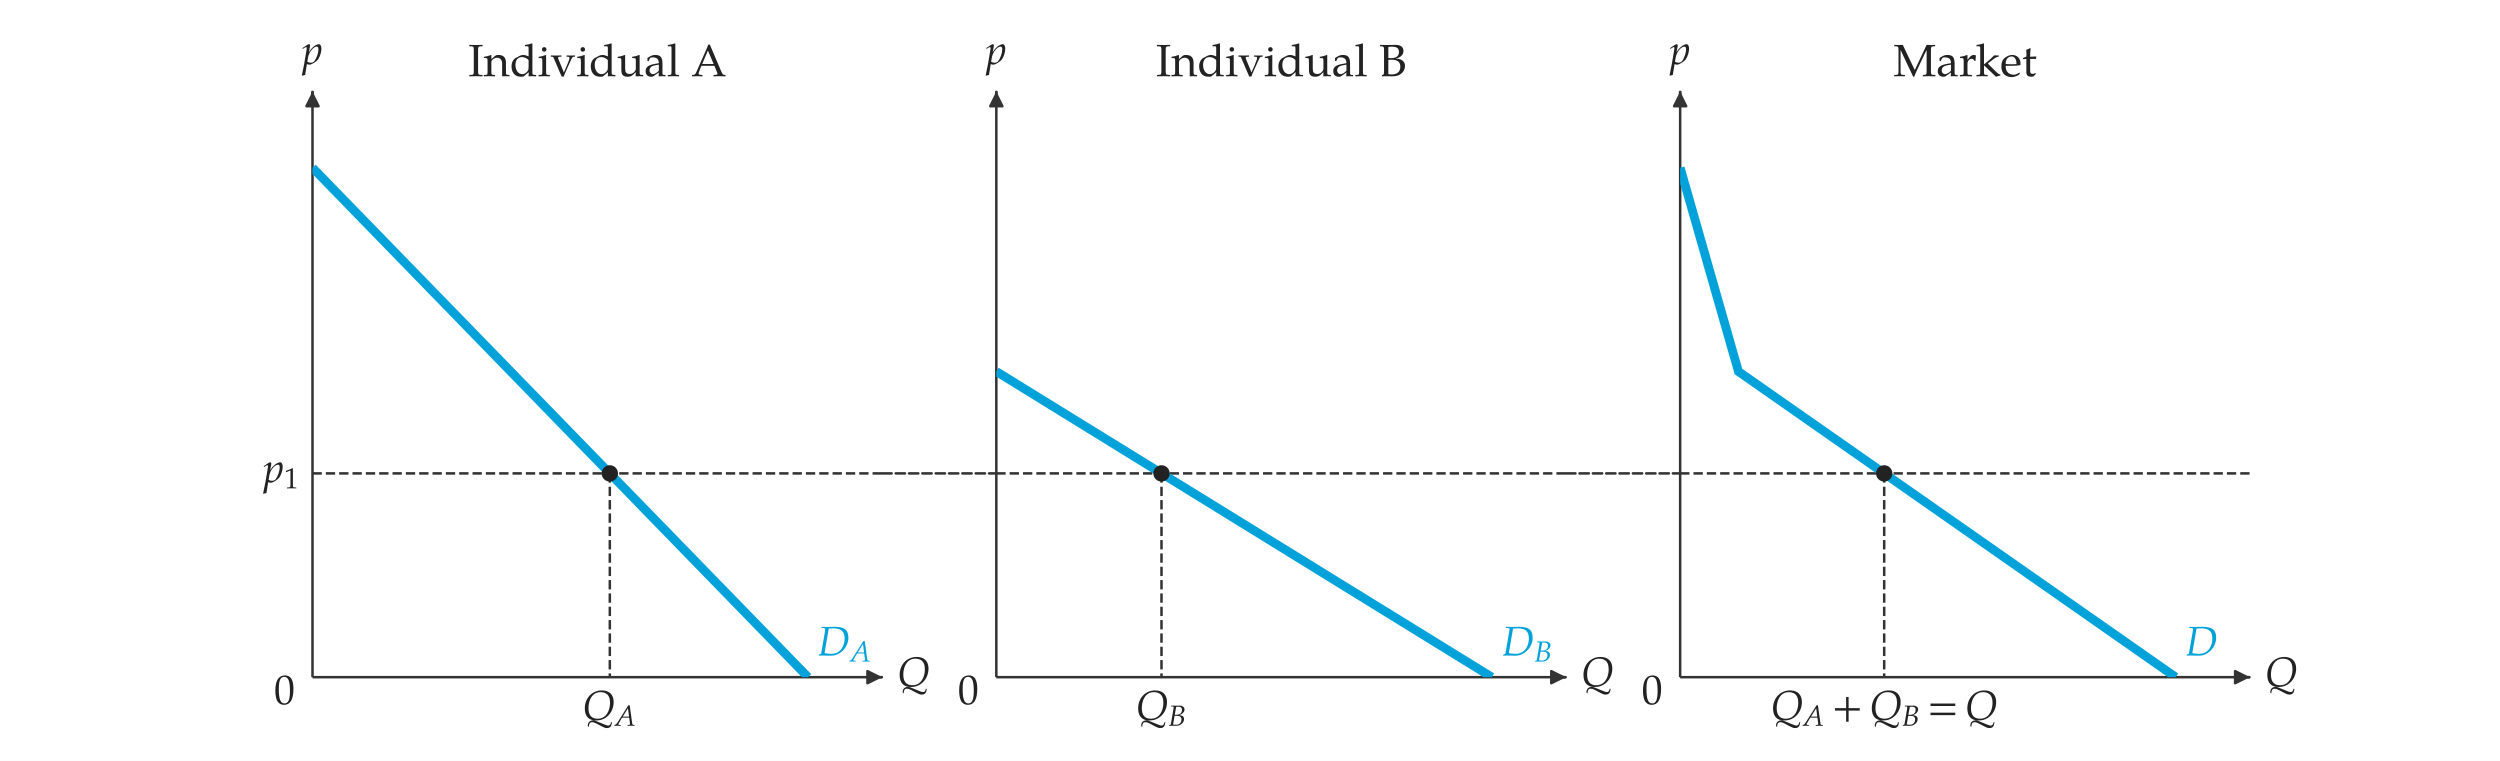
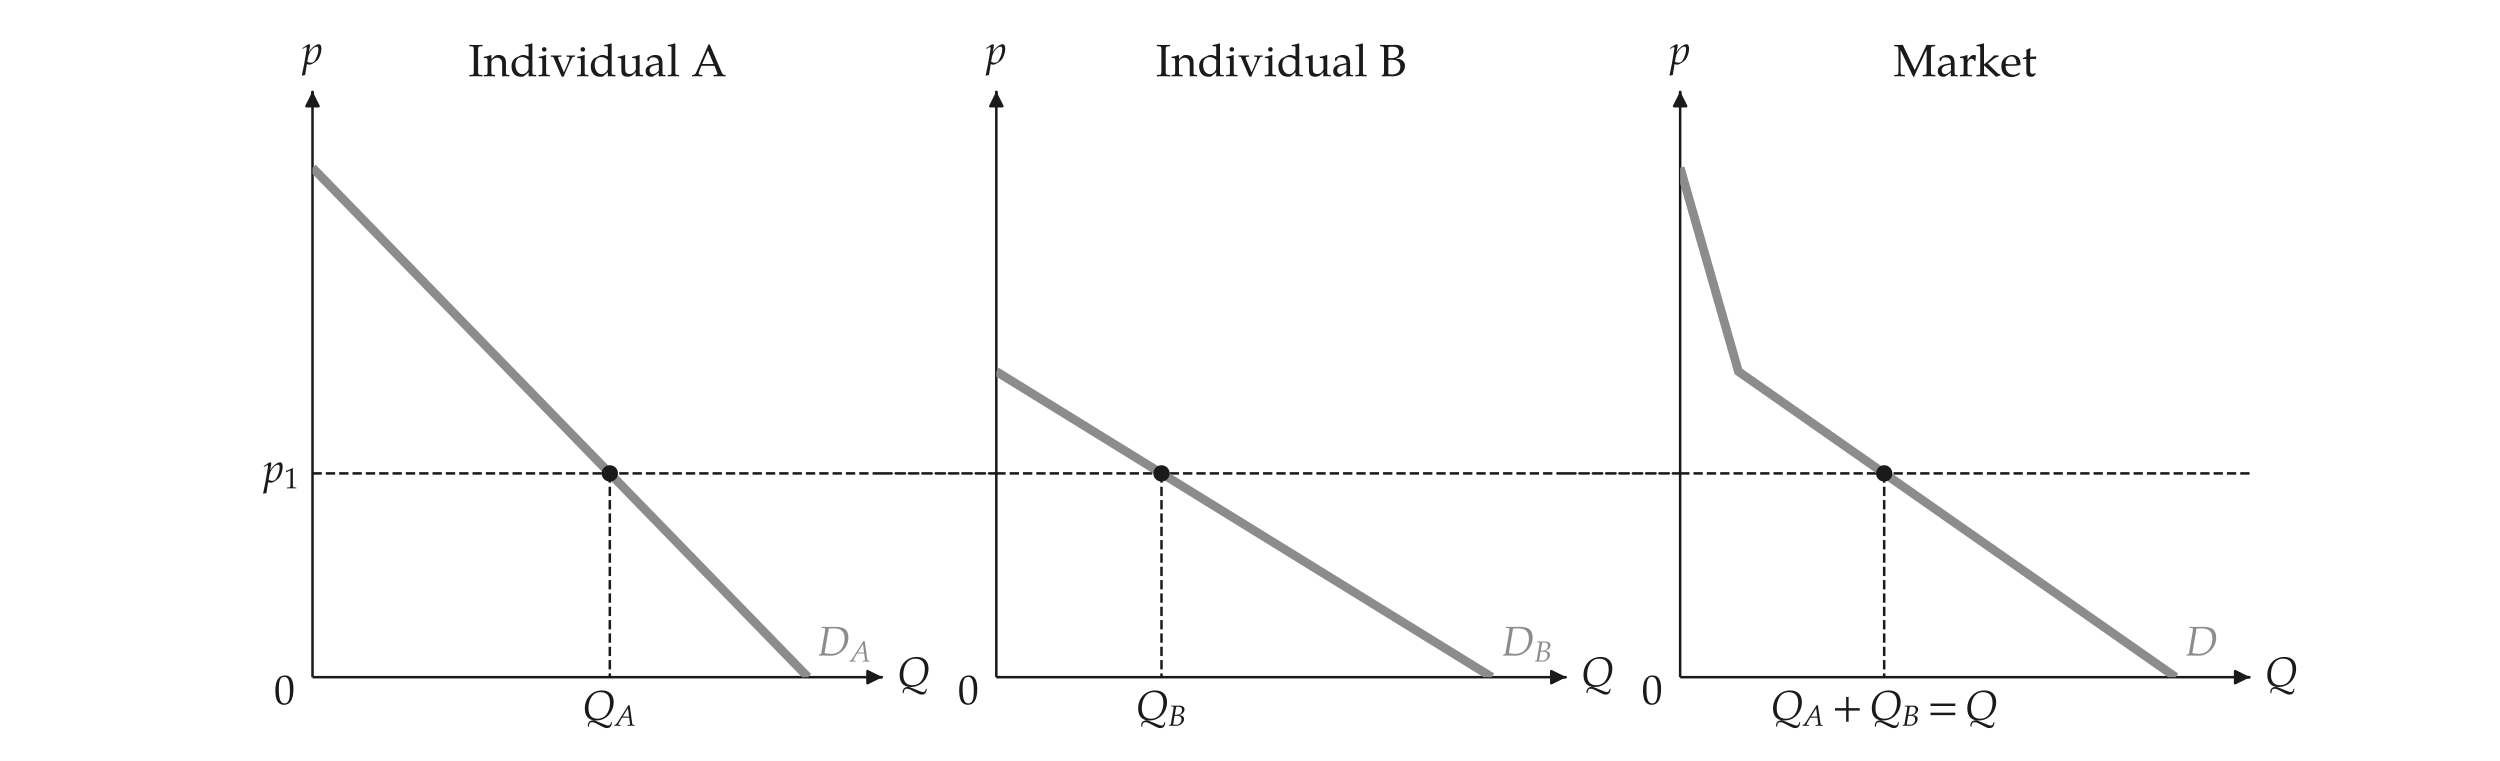
<svg xmlns="http://www.w3.org/2000/svg" xmlns:xlink="http://www.w3.org/1999/xlink" width="993.6pt" height="302.4pt" viewBox="0 0 993.6 302.4" version="1.1">
  <defs>
    <style type="text/css">*{stroke-linejoin: round; stroke-linecap: butt}</style>
  </defs>
  <g id="figure_1">
    <g id="patch_1">
      <path d="M 0 302.4  L 993.6 302.4  L 993.6 0  L 0 0  z " style="fill: #ffffff" />
    </g>
    <g id="patch_2">
-       <path d="M 350.682 188.145  Q 373.331 188.145 395.979 188.145  " style="fill: none; stroke-dasharray: 3.7,1.6; stroke-dashoffset: 0; stroke: #333333; stroke-linecap: round" />
+       <path d="M 350.682 188.145  Q 373.331 188.145 395.979 188.145  " style="fill: none; stroke-dasharray: 3.7,1.6; stroke-dashoffset: 0; stroke: #1a1a1a; stroke-linecap: round" />
    </g>
    <g id="patch_3">
-       <path d="M 622.461 188.145  Q 645.109 188.145 667.758 188.145  " style="fill: none; stroke-dasharray: 3.7,1.6; stroke-dashoffset: 0; stroke: #333333; stroke-linecap: round" />
+       <path d="M 622.461 188.145  Q 645.109 188.145 667.758 188.145  " style="fill: none; stroke-dasharray: 3.7,1.6; stroke-dashoffset: 0; stroke: #1a1a1a; stroke-linecap: round" />
    </g>
    <g id="axes_1">
      <g id="axes.x">
-         <path d="M 124.2 269.136  L 350.682 269.136  " style="fill: none; stroke: #333333; stroke-linejoin: miter" />
+         <path d="M 124.2 269.136  L 350.682 269.136  " style="fill: none; stroke: #1a1a1a; stroke-linejoin: miter" />
      </g>
      <g id="patch_4">
-         <path d="M 350.456 269.136  Q 350.569 269.136 349.564 269.136  " style="fill: none; stroke: #333333; stroke-linecap: round" />
-         <path d="M 344.764 266.736  L 349.564 269.136  L 344.764 271.536  z " style="fill: #333333; stroke: #333333; stroke-linecap: round" />
+         <path d="M 350.456 269.136  Q 350.569 269.136 349.564 269.136  " style="fill: none; stroke: #1a1a1a; stroke-linecap: round" />
+         <path d="M 344.764 266.736  L 349.564 269.136  L 344.764 271.536  z " style="fill: #1a1a1a; stroke: #1a1a1a; stroke-linecap: round" />
      </g>
      <g id="axes.y">
-         <path d="M 124.2 269.136  L 124.2 36.288  " style="fill: none; stroke: #333333; stroke-linejoin: miter" />
+         <path d="M 124.2 269.136  L 124.2 36.288  " style="fill: none; stroke: #1a1a1a; stroke-linejoin: miter" />
      </g>
      <g id="patch_5">
-         <path d="M 124.2 36.521  Q 124.2 36.404 124.2 37.406  " style="fill: none; stroke: #333333; stroke-linecap: round" />
-         <path d="M 121.8 42.206  L 124.2 37.406  L 126.6 42.206  z " style="fill: #333333; stroke: #333333; stroke-linecap: round" />
+         <path d="M 124.2 36.521  Q 124.2 36.404 124.2 37.406  " style="fill: none; stroke: #1a1a1a; stroke-linecap: round" />
+         <path d="M 121.8 42.206  L 124.2 37.406  L 126.6 42.206  z " style="fill: #1a1a1a; stroke: #1a1a1a; stroke-linecap: round" />
      </g>
      <g id="axes.y.label">
-         <g style="fill: #222222" transform="translate(120.075 25.6515) scale(0.165 -0.165)">
+         <g style="fill: #1a1a1a" transform="translate(120.075 25.6515) scale(0.165 -0.165)">
          <defs>
            <path id="TeXGyrePagella-Italic-51" d="M -45 -1728  L 0 -1766  C 134 -1722 262 -1690 467 -1658  L 736 19  L 794 0  C 960 -58 1056 -70 1126 -70  C 1485 -70 2221 397 2496 800  C 2758 1190 2976 1894 2976 2374  C 2976 2803 2829 3085 2598 3085  C 2330 3085 1997 2912 1658 2618  C 1402 2387 1267 2227 1037 1850  L 1190 2611  C 1210 2720 1222 2816 1222 2893  C 1222 3014 1171 3085 1082 3085  C 947 3085 704 2950 230 2611  L 51 2483  L 96 2355  L 301 2490  C 480 2605 550 2637 608 2637  C 672 2637 717 2579 717 2490  C 717 2438 704 2310 691 2246  L 320 51  L 6 -1491  L -45 -1728  z M 800 378  L 915 1056  C 1056 1875 1741 2714 2272 2714  C 2438 2714 2515 2573 2515 2278  C 2515 1760 2259 998 1920 512  C 1792 326 1587 230 1325 230  C 1126 230 966 275 800 378  z " transform="scale(0.015625)" />
          </defs>
          <use xlink:href="#TeXGyrePagella-Italic-51" transform="translate(0 0.796875)" />
        </g>
      </g>
      <g id="axes.x.label">
-         <g style="fill: #222222" transform="translate(356.6824 272.8073) scale(0.165 -0.165)">
+         <g style="fill: #1a1a1a" transform="translate(356.6824 272.8073) scale(0.165 -0.165)">
          <defs>
            <path id="TeXGyrePagella-Italic-32" d="M 339 1741  C 339 531 941 -115 2067 -115  C 2611 -115 3066 6 3482 269  C 4288 768 4787 1709 4787 2720  C 4787 3859 4122 4518 2970 4518  C 1453 4518 339 3347 339 1741  z M 806 -909  C 806 -909 806 -966 813 -1018  L 966 -1101  C 966 -608 1120 -378 1459 -378  C 1645 -378 1824 -429 2074 -563  L 3002 -1050  C 3386 -1248 3501 -1286 3757 -1286  C 4237 -1286 4467 -1011 4531 -390  L 4371 -390  C 4333 -736 4192 -896 3936 -896  C 3827 -896 3706 -864 3539 -800  L 2029 -186  C 1869 -122 1754 -96 1606 -96  C 1133 -96 781 -422 806 -909  z M 902 1773  C 902 2605 1158 3354 1600 3795  C 1901 4102 2285 4250 2771 4250  C 3078 4250 3392 4173 3603 4045  C 4019 3802 4224 3322 4224 2618  C 4224 1811 3968 1088 3533 640  C 3219 320 2803 154 2304 154  C 1382 154 902 704 902 1773  z " transform="scale(0.015625)" />
          </defs>
          <use xlink:href="#TeXGyrePagella-Italic-32" transform="translate(0 0.40625)" />
        </g>
      </g>
      <g id="axes.origin.label">
-         <g style="fill: #222222" transform="translate(108.95 279.8073) scale(0.165 -0.165)">
+         <g style="fill: #1a1a1a" transform="translate(108.95 279.8073) scale(0.165 -0.165)">
          <defs>
            <path id="TeXGyrePagella-Regular-11" d="M 186 2074  C 186 1325 320 678 544 365  C 768 51 1126 -128 1523 -128  C 2490 -128 2976 704 2976 2342  C 2976 3744 2560 4410 1683 4410  C 691 4410 186 3622 186 2074  z M 723 2304  C 723 3654 960 4186 1568 4186  C 2189 4186 2438 3558 2438 2022  C 2438 659 2195 96 1606 96  C 986 96 723 742 723 2304  z " transform="scale(0.015625)" />
          </defs>
          <use xlink:href="#TeXGyrePagella-Regular-11" />
        </g>
      </g>
      <g id="aggregation.A.quantity.label">
-         <g style="fill: #222222" transform="translate(231.5572 286.115) scale(0.165 -0.165)">
+         <g style="fill: #1a1a1a" transform="translate(231.5572 286.115) scale(0.165 -0.165)">
          <defs>
            <path id="TeXGyrePagella-Italic-22" d="M -122 -19  C 115 -6 358 0 595 0  C 826 0 1056 -6 1280 -19  L 1280 160  L 947 179  C 838 186 749 243 749 301  C 749 352 787 435 915 653  L 1568 1773  L 3142 1773  L 3315 493  C 3322 435 3328 384 3328 352  C 3328 250 3232 192 3053 179  L 2771 160  L 2771 -19  C 3034 -6 3290 0 3552 0  C 3814 0 4077 -6 4333 -19  L 4333 160  L 4166 179  C 3866 211 3846 224 3808 512  L 3251 4512  L 2957 4512  L 570 717  C 346 358 224 256 6 205  L -122 173  L -122 -19  z M 1728 2003  L 2874 3846  L 3110 2003  L 1728 2003  z " transform="scale(0.015625)" />
          </defs>
          <use xlink:href="#TeXGyrePagella-Italic-32" transform="translate(0 0.40625)" />
          <use xlink:href="#TeXGyrePagella-Italic-22" transform="translate(77.79993 -14.05469) scale(0.7)" />
        </g>
      </g>
      <g id="aggregation.A.price.label">
-         <g style="fill: #222222" transform="translate(104.68 191.8166) scale(0.165 -0.165)">
+         <g style="fill: #1a1a1a" transform="translate(104.68 191.8166) scale(0.165 -0.165)">
          <defs>
            <path id="TeXGyrePagella-Regular-12" d="M 384 3827  L 429 3552  L 493 3552  L 1318 3923  L 1338 3930  C 1376 3930 1389 3872 1389 3718  L 1389 614  C 1389 282 1318 211 973 192  L 614 173  L 614 -19  C 966 -6 1318 0 1670 0  C 2003 0 2342 -6 2675 -19  L 2675 173  L 2342 192  C 1990 211 1926 282 1926 614  L 1926 4410  L 1837 4442  C 1421 4224 966 4032 384 3827  z " transform="scale(0.015625)" />
          </defs>
          <use xlink:href="#TeXGyrePagella-Italic-51" transform="translate(0 0.796875)" />
          <use xlink:href="#TeXGyrePagella-Regular-12" transform="translate(49.99995 -13.66406) scale(0.7)" />
        </g>
      </g>
      <g id="aggregation.A.guide.price">
-         <path d="M 124.2 188.145  L 350.682 188.145  " clip-path="url(#p736b6f344c)" style="fill: none; stroke-dasharray: 3.7,1.6; stroke-dashoffset: 0; stroke: #333333; stroke-linejoin: miter" />
+         <path d="M 124.2 188.145  L 350.682 188.145  " clip-path="url(#p4ff3adcf77)" style="fill: none; stroke-dasharray: 3.7,1.6; stroke-dashoffset: 0; stroke: #1a1a1a; stroke-linejoin: miter" />
      </g>
      <g id="aggregation.A.guide.quantity">
-         <path d="M 242.365 188.145  L 242.365 269.136  " clip-path="url(#p736b6f344c)" style="fill: none; stroke-dasharray: 3.7,1.6; stroke-dashoffset: 0; stroke: #333333; stroke-linejoin: miter" />
+         <path d="M 242.365 188.145  L 242.365 269.136  " clip-path="url(#p4ff3adcf77)" style="fill: none; stroke-dasharray: 3.7,1.6; stroke-dashoffset: 0; stroke: #1a1a1a; stroke-linejoin: miter" />
      </g>
      <g id="aggregation.A.curve">
-         <path d="M 124.2 66.659  L 321.141 269.136  " clip-path="url(#p736b6f344c)" style="fill: none; stroke: #01a2d9; stroke-width: 3.5; stroke-linejoin: miter" />
+         <path d="M 124.2 66.659  L 321.141 269.136  " clip-path="url(#p4ff3adcf77)" style="fill: none; stroke: #8c8c8c; stroke-width: 3.5; stroke-linejoin: miter" />
      </g>
      <g id="text_1">
-         <g style="fill: #222222" transform="translate(186.1243 30.288) scale(0.18 -0.18)">
+         <g style="fill: #1a1a1a" transform="translate(186.1243 30.288) scale(0.18 -0.18)">
          <defs>
            <path id="TeXGyrePagella-Regular-2a" d="M 141 -19  C 454 -6 762 0 1075 0  C 1389 0 1702 -6 2016 -19  L 2016 173  L 1709 192  C 1414 211 1382 262 1382 768  L 1382 3642  C 1382 4147 1414 4198 1709 4218  L 2016 4237  L 2016 4429  C 1702 4416 1389 4410 1075 4410  C 762 4410 454 4416 141 4429  L 141 4237  L 448 4218  C 742 4198 774 4147 774 3642  L 774 768  C 774 262 742 211 448 192  L 141 173  L 141 -19  z " transform="scale(0.015625)" />
            <path id="TeXGyrePagella-Regular-4f" d="M 38 -19  C 301 -6 570 0 832 0  C 1094 0 1363 -6 1626 -19  L 1626 173  L 1338 192  C 1120 205 1101 250 1101 653  L 1101 2010  C 1101 2298 1523 2611 1914 2611  C 2342 2611 2624 2291 2624 1798  L 2624 -19  C 2790 -6 2963 0 3130 0  C 3309 0 3482 -6 3661 -19  L 3661 173  L 3398 192  C 3181 205 3162 243 3162 653  L 3162 1888  C 3162 2637 2810 3002 2093 3002  C 1856 3002 1722 2957 1587 2842  L 1101 2419  L 1101 2976  L 1043 3002  C 717 2867 384 2778 45 2739  L 45 2560  L 282 2560  C 538 2560 563 2515 563 2093  L 563 653  C 563 250 544 205 326 192  L 38 173  L 38 -19  z " transform="scale(0.015625)" />
            <path id="TeXGyrePagella-Regular-45" d="M 224 1382  C 224 870 397 448 710 192  C 928 6 1229 -77 1645 -77  C 1773 -77 1920 -51 1952 -26  L 2662 570  L 2630 -19  C 2797 -6 2957 0 3123 0  C 3315 0 3514 -6 3706 -19  L 3706 173  L 3411 192  C 3194 205 3174 250 3174 653  L 3174 4595  L 3117 4646  C 2835 4538 2624 4486 2118 4410  L 2118 4230  L 2477 4230  C 2592 4230 2637 4160 2637 3968  L 2637 2797  C 2278 2950 2099 3002 1875 3002  C 1702 3002 1549 2963 1389 2880  L 826 2586  C 461 2394 224 1926 224 1382  z M 781 1594  C 781 2291 1126 2701 1702 2701  C 1946 2701 2202 2618 2426 2464  C 2560 2374 2637 2291 2637 2240  L 2637 1414  C 2637 998 2624 934 2541 787  C 2362 486 2048 288 1747 288  C 1184 288 781 832 781 1594  z " transform="scale(0.015625)" />
            <path id="TeXGyrePagella-Regular-4a" d="M 134 -19  C 403 -6 666 0 934 0  C 1203 0 1466 -6 1734 -19  L 1734 173  L 1440 192  C 1222 205 1203 250 1203 653  L 1203 2976  L 1146 3002  C 819 2867 486 2778 147 2739  L 147 2560  L 384 2560  C 640 2560 666 2515 666 2093  L 666 653  C 666 250 646 205 429 192  L 134 173  L 134 -19  z M 614 3789  C 614 3597 742 3469 934 3469  C 1126 3469 1254 3597 1254 3789  C 1254 3974 1126 4109 941 4109  C 742 4109 614 3981 614 3789  z " transform="scale(0.015625)" />
            <path id="TeXGyrePagella-Regular-57" d="M 38 2758  L 256 2746  C 371 2739 390 2682 454 2534  L 1555 -45  L 1875 -45  C 1914 166 2010 365 2138 653  L 2893 2317  C 3040 2643 3123 2739 3251 2746  L 3450 2758  L 3450 2938  C 3251 2925 3046 2918 2848 2918  C 2650 2918 2445 2925 2246 2938  L 2246 2758  L 2509 2746  C 2714 2733 2714 2547 2541 2112  L 2272 1434  L 1875 538  L 1114 2381  C 1043 2560 1011 2739 1216 2746  L 1530 2758  L 1530 2938  C 1280 2925 1030 2918 781 2918  C 531 2918 288 2925 38 2938  L 38 2758  z " transform="scale(0.015625)" />
            <path id="TeXGyrePagella-Regular-56" d="M 115 2560  L 352 2560  C 608 2560 634 2515 634 2093  L 634 1018  C 634 570 672 371 787 211  C 928 19 1171 -77 1536 -77  C 1824 -77 2080 13 2253 173  L 2682 570  C 2682 384 2675 282 2656 -19  C 2835 -6 3008 0 3187 0  C 3366 0 3539 -6 3718 -19  L 3718 173  L 3456 192  C 3238 205 3219 243 3219 653  L 3219 2976  L 3162 3002  C 2835 2867 2502 2778 2163 2739  L 2163 2560  L 2400 2560  C 2656 2560 2682 2515 2682 2093  L 2682 1050  C 2682 909 2592 730 2445 582  C 2266 403 2061 314 1811 314  C 1587 314 1408 384 1306 506  C 1216 608 1171 806 1171 1088  L 1171 2976  L 1114 3002  C 787 2867 454 2778 115 2739  L 115 2560  z " transform="scale(0.015625)" />
            <path id="TeXGyrePagella-Regular-42" d="M 205 710  C 205 211 506 -77 1011 -77  C 1126 -77 1235 -58 1280 -26  L 2074 525  L 2042 -19  C 2208 -6 2374 0 2541 0  C 2701 0 2854 -6 3014 -19  L 3014 173  L 2765 186  C 2611 192 2586 243 2586 557  L 2586 1728  C 2586 2662 2317 3002 1574 3002  C 1299 3002 1043 2931 800 2784  L 461 2579  L 461 2163  L 627 2118  L 710 2317  C 838 2618 909 2662 1203 2662  C 1805 2662 2054 2426 2074 1843  L 1440 1728  C 570 1568 205 1267 205 710  z M 755 800  C 755 1037 883 1261 1075 1382  C 1235 1478 1587 1568 2074 1638  L 2074 794  C 1888 531 1485 288 1235 288  C 979 288 755 525 755 800  z " transform="scale(0.015625)" />
            <path id="TeXGyrePagella-Regular-4d" d="M 134 -19  C 403 -6 666 0 934 0  C 1203 0 1466 -6 1734 -19  L 1734 173  L 1440 192  C 1222 205 1203 250 1203 653  L 1203 4595  L 1146 4646  C 864 4538 653 4486 147 4410  L 147 4230  L 506 4230  C 621 4230 666 4160 666 3968  L 666 653  C 666 250 646 205 429 192  L 134 173  L 134 -19  z " transform="scale(0.015625)" />
            <path id="TeXGyrePagella-Regular-1" transform="scale(0.015625)" />
            <path id="TeXGyrePagella-Regular-22" d="M 96 -19  C 326 -6 563 0 794 0  C 1050 0 1312 -6 1568 -19  L 1568 173  L 1331 192  C 1107 211 1024 256 1024 358  C 1024 442 1114 717 1248 1037  L 1427 1466  L 3270 1466  L 3565 730  C 3674 461 3699 378 3699 320  C 3699 250 3597 205 3437 192  L 3136 173  L 3136 -19  C 3430 -6 3731 0 4026 0  C 4294 0 4570 -6 4838 -19  L 4838 173  L 4621 192  C 4454 205 4384 326 4160 845  L 2611 4480  L 2406 4480  C 2406 4480 2336 4262 2093 3718  L 678 506  C 595 320 474 205 333 192  L 96 173  L 96 -19  z M 1536 1722  L 2349 3629  L 3155 1722  L 1536 1722  z " transform="scale(0.015625)" />
          </defs>
          <use xlink:href="#TeXGyrePagella-Regular-2a" />
          <use xlink:href="#TeXGyrePagella-Regular-4f" transform="translate(33.70312 0)" />
          <use xlink:href="#TeXGyrePagella-Regular-45" transform="translate(91.90625 0)" />
          <use xlink:href="#TeXGyrePagella-Regular-4a" transform="translate(153 0)" />
          <use xlink:href="#TeXGyrePagella-Regular-57" transform="translate(181.7031 0)" />
          <use xlink:href="#TeXGyrePagella-Regular-4a" transform="translate(238.2031 0)" />
          <use xlink:href="#TeXGyrePagella-Regular-45" transform="translate(266.9062 0)" />
          <use xlink:href="#TeXGyrePagella-Regular-56" transform="translate(328 0)" />
          <use xlink:href="#TeXGyrePagella-Regular-42" transform="translate(388.2969 0)" />
          <use xlink:href="#TeXGyrePagella-Regular-4d" transform="translate(438.2969 0)" />
          <use xlink:href="#TeXGyrePagella-Regular-1" transform="translate(467.3906 0)" />
          <use xlink:href="#TeXGyrePagella-Regular-22" transform="translate(492.3906 0)" />
        </g>
      </g>
      <g id="aggregation.A.point">
        <defs>
-           <path id="m19ee6a8cb1" d="M 0 3.25  C 0.862 3.25 1.689 2.908 2.298 2.298  C 2.908 1.689 3.25 0.862 3.25 0  C 3.25 -0.862 2.908 -1.689 2.298 -2.298  C 1.689 -2.908 0.862 -3.25 0 -3.25  C -0.862 -3.25 -1.689 -2.908 -2.298 -2.298  C -2.908 -1.689 -3.25 -0.862 -3.25 0  C -3.25 0.862 -2.908 1.689 -2.298 2.298  C -1.689 2.908 -0.862 3.25 0 3.25  z " />
+           <path id="m17ad4fa3ed" d="M 0 3.25  C 0.862 3.25 1.689 2.908 2.298 2.298  C 2.908 1.689 3.25 0.862 3.25 0  C 3.25 -0.862 2.908 -1.689 2.298 -2.298  C 1.689 -2.908 0.862 -3.25 0 -3.25  C -0.862 -3.25 -1.689 -2.908 -2.298 -2.298  C -2.908 -1.689 -3.25 -0.862 -3.25 0  C -3.25 0.862 -2.908 1.689 -2.298 2.298  C -1.689 2.908 -0.862 3.25 0 3.25  z " />
        </defs>
        <g>
-           <use xlink:href="#m19ee6a8cb1" x="242.365" y="188.145" style="fill: #222222" />
+           <use xlink:href="#m17ad4fa3ed" x="242.365" y="188.145" style="fill: #1a1a1a" />
        </g>
      </g>
      <g id="aggregation.A.curve.label">
-         <g style="fill: #01a2d9" transform="translate(324.9621 260.6711) scale(0.165 -0.165)">
+         <g style="fill: #8c8c8c" transform="translate(324.9621 260.6711) scale(0.165 -0.165)">
          <defs>
            <path id="TeXGyrePagella-Italic-25" d="M 179 -19  C 378 -6 576 0 774 0  C 1190 0 1606 -19 2022 -19  C 2483 -19 2797 51 3130 218  C 4128 730 4742 1696 4742 2758  C 4742 3386 4550 3834 4160 4109  C 3866 4320 3251 4429 2714 4429  C 2278 4429 1843 4410 1408 4410  C 1146 4410 883 4416 621 4429  L 602 4250  L 941 4237  C 1094 4230 1165 4179 1165 4064  C 1165 3974 1139 3770 1107 3578  L 550 352  C 525 205 333 179 211 147  L 179 -19  z M 1075 358  C 1075 435 1082 480 1101 595  L 1715 4160  C 1965 4160 2208 4192 2458 4192  C 3622 4192 4154 3706 4154 2656  C 4154 1907 3910 1235 3475 794  C 3130 442 2662 262 2106 262  C 1824 262 1510 294 1075 358  z " transform="scale(0.015625)" />
          </defs>
          <use xlink:href="#TeXGyrePagella-Italic-25" transform="translate(0 0.796875)" />
          <use xlink:href="#TeXGyrePagella-Italic-22" transform="translate(77.79993 -13.66406) scale(0.7)" />
        </g>
      </g>
    </g>
    <g id="axes_2">
      <g id="axes.x">
-         <path d="M 395.979 269.136  L 622.461 269.136  " style="fill: none; stroke: #333333; stroke-linejoin: miter" />
+         <path d="M 395.979 269.136  L 622.461 269.136  " style="fill: none; stroke: #1a1a1a; stroke-linejoin: miter" />
      </g>
      <g id="patch_6">
-         <path d="M 622.235 269.136  Q 622.348 269.136 621.343 269.136  " style="fill: none; stroke: #333333; stroke-linecap: round" />
-         <path d="M 616.543 266.736  L 621.343 269.136  L 616.543 271.536  z " style="fill: #333333; stroke: #333333; stroke-linecap: round" />
+         <path d="M 622.235 269.136  Q 622.348 269.136 621.343 269.136  " style="fill: none; stroke: #1a1a1a; stroke-linecap: round" />
+         <path d="M 616.543 266.736  L 621.343 269.136  L 616.543 271.536  z " style="fill: #1a1a1a; stroke: #1a1a1a; stroke-linecap: round" />
      </g>
      <g id="axes.y">
-         <path d="M 395.979 269.136  L 395.979 36.288  " style="fill: none; stroke: #333333; stroke-linejoin: miter" />
+         <path d="M 395.979 269.136  L 395.979 36.288  " style="fill: none; stroke: #1a1a1a; stroke-linejoin: miter" />
      </g>
      <g id="patch_7">
-         <path d="M 395.979 36.521  Q 395.979 36.404 395.979 37.406  " style="fill: none; stroke: #333333; stroke-linecap: round" />
-         <path d="M 393.579 42.206  L 395.979 37.406  L 398.379 42.206  z " style="fill: #333333; stroke: #333333; stroke-linecap: round" />
+         <path d="M 395.979 36.521  Q 395.979 36.404 395.979 37.406  " style="fill: none; stroke: #1a1a1a; stroke-linecap: round" />
+         <path d="M 393.579 42.206  L 395.979 37.406  L 398.379 42.206  z " style="fill: #1a1a1a; stroke: #1a1a1a; stroke-linecap: round" />
      </g>
      <g id="axes.y.label">
-         <g style="fill: #222222" transform="translate(391.8538 25.6515) scale(0.165 -0.165)">
+         <g style="fill: #1a1a1a" transform="translate(391.8538 25.6515) scale(0.165 -0.165)">
          <use xlink:href="#TeXGyrePagella-Italic-51" transform="translate(0 0.796875)" />
        </g>
      </g>
      <g id="axes.x.label">
-         <g style="fill: #222222" transform="translate(628.4612 272.8073) scale(0.165 -0.165)">
+         <g style="fill: #1a1a1a" transform="translate(628.4612 272.8073) scale(0.165 -0.165)">
          <use xlink:href="#TeXGyrePagella-Italic-32" transform="translate(0 0.40625)" />
        </g>
      </g>
      <g id="axes.origin.label">
-         <g style="fill: #222222" transform="translate(380.7288 279.8073) scale(0.165 -0.165)">
+         <g style="fill: #1a1a1a" transform="translate(380.7288 279.8073) scale(0.165 -0.165)">
          <use xlink:href="#TeXGyrePagella-Regular-11" />
        </g>
      </g>
      <g id="aggregation.B.quantity.label">
-         <g style="fill: #222222" transform="translate(451.4784 286.115) scale(0.165 -0.165)">
+         <g style="fill: #1a1a1a" transform="translate(451.4784 286.115) scale(0.165 -0.165)">
          <defs>
            <path id="TeXGyrePagella-Italic-23" d="M 166 -19  C 358 -6 557 0 749 0  C 1094 0 1434 -19 1779 -19  C 2086 -19 2387 51 2688 230  C 3194 531 3475 966 3475 1453  C 3475 1728 3386 1939 3213 2080  C 3046 2214 2854 2272 2413 2336  C 2778 2464 2931 2547 3136 2720  C 3424 2976 3578 3270 3578 3597  C 3578 4122 3059 4429 2566 4429  C 2246 4429 1926 4410 1606 4410  C 1280 4410 960 4416 640 4429  L 621 4250  L 960 4237  C 1114 4230 1184 4179 1184 4064  C 1184 3974 1158 3770 1126 3578  L 570 352  C 550 237 467 192 198 147  L 166 -19  z M 1062 262  L 1389 2176  L 1933 2176  C 2592 2176 2912 1907 2912 1350  C 2912 691 2445 218 1805 218  C 1677 218 1491 224 1280 243  C 1242 250 1165 256 1062 262  z M 1427 2406  L 1741 4160  C 1914 4160 2080 4192 2253 4192  C 2771 4192 3027 3962 3027 3482  C 3027 2810 2554 2406 1760 2406  L 1427 2406  z " transform="scale(0.015625)" />
          </defs>
          <use xlink:href="#TeXGyrePagella-Italic-32" transform="translate(0 0.40625)" />
          <use xlink:href="#TeXGyrePagella-Italic-23" transform="translate(77.79993 -14.05469) scale(0.7)" />
        </g>
      </g>
      <g id="aggregation.B.guide.price">
-         <path d="M 395.979 188.145  L 622.461 188.145  " clip-path="url(#pdc7f59ff23)" style="fill: none; stroke-dasharray: 3.7,1.6; stroke-dashoffset: 0; stroke: #333333; stroke-linejoin: miter" />
+         <path d="M 395.979 188.145  L 622.461 188.145  " clip-path="url(#p373212ffb2)" style="fill: none; stroke-dasharray: 3.7,1.6; stroke-dashoffset: 0; stroke: #1a1a1a; stroke-linejoin: miter" />
      </g>
      <g id="aggregation.B.guide.quantity">
-         <path d="M 461.626 188.145  L 461.626 269.136  " clip-path="url(#pdc7f59ff23)" style="fill: none; stroke-dasharray: 3.7,1.6; stroke-dashoffset: 0; stroke: #333333; stroke-linejoin: miter" />
+         <path d="M 461.626 188.145  L 461.626 269.136  " clip-path="url(#p373212ffb2)" style="fill: none; stroke-dasharray: 3.7,1.6; stroke-dashoffset: 0; stroke: #1a1a1a; stroke-linejoin: miter" />
      </g>
      <g id="aggregation.B.curve">
-         <path d="M 395.979 147.65  L 592.92 269.136  " clip-path="url(#pdc7f59ff23)" style="fill: none; stroke: #01a2d9; stroke-width: 3.5; stroke-linejoin: miter" />
+         <path d="M 395.979 147.65  L 592.92 269.136  " clip-path="url(#p373212ffb2)" style="fill: none; stroke: #8c8c8c; stroke-width: 3.5; stroke-linejoin: miter" />
      </g>
      <g id="text_2">
-         <g style="fill: #222222" transform="translate(459.4064 30.288) scale(0.18 -0.18)">
+         <g style="fill: #1a1a1a" transform="translate(459.4064 30.288) scale(0.18 -0.18)">
          <defs>
            <path id="TeXGyrePagella-Regular-23" d="M 166 4237  L 397 4218  C 698 4192 723 4147 723 3642  L 723 608  C 723 371 672 224 582 192  L 416 128  L 416 -19  C 646 -6 883 0 1114 0  C 1376 0 1645 -19 1907 -19  C 2381 -19 2797 96 3085 307  C 3462 576 3686 1011 3686 1459  C 3686 1786 3558 2048 3315 2221  C 3072 2400 2854 2458 2362 2496  C 2675 2560 2822 2618 3002 2739  C 3309 2950 3469 3226 3469 3558  C 3469 4122 3098 4429 2323 4429  C 1939 4429 1562 4410 1178 4410  C 838 4410 506 4416 166 4429  L 166 4237  z M 1331 301  L 1331 2317  C 1581 2330 1638 2330 1760 2330  C 2624 2330 3027 2016 3027 1331  C 3027 653 2586 250 1824 250  C 1638 250 1491 262 1331 301  z M 1331 2566  L 1331 4122  C 1498 4160 1645 4173 1850 4173  C 2534 4173 2835 3942 2835 3411  C 2835 2854 2451 2554 1722 2554  C 1613 2554 1530 2554 1331 2566  z " transform="scale(0.015625)" />
          </defs>
          <use xlink:href="#TeXGyrePagella-Regular-2a" />
          <use xlink:href="#TeXGyrePagella-Regular-4f" transform="translate(33.70312 0)" />
          <use xlink:href="#TeXGyrePagella-Regular-45" transform="translate(91.90625 0)" />
          <use xlink:href="#TeXGyrePagella-Regular-4a" transform="translate(153 0)" />
          <use xlink:href="#TeXGyrePagella-Regular-57" transform="translate(181.7031 0)" />
          <use xlink:href="#TeXGyrePagella-Regular-4a" transform="translate(238.2031 0)" />
          <use xlink:href="#TeXGyrePagella-Regular-45" transform="translate(266.9062 0)" />
          <use xlink:href="#TeXGyrePagella-Regular-56" transform="translate(328 0)" />
          <use xlink:href="#TeXGyrePagella-Regular-42" transform="translate(388.2969 0)" />
          <use xlink:href="#TeXGyrePagella-Regular-4d" transform="translate(438.2969 0)" />
          <use xlink:href="#TeXGyrePagella-Regular-1" transform="translate(467.3906 0)" />
          <use xlink:href="#TeXGyrePagella-Regular-23" transform="translate(492.3906 0)" />
        </g>
      </g>
      <g id="aggregation.B.point">
        <g>
-           <use xlink:href="#m19ee6a8cb1" x="461.626" y="188.145" style="fill: #222222" />
+           <use xlink:href="#m17ad4fa3ed" x="461.626" y="188.145" style="fill: #1a1a1a" />
        </g>
      </g>
      <g id="aggregation.B.curve.label">
-         <g style="fill: #01a2d9" transform="translate(596.9209 260.6711) scale(0.165 -0.165)">
+         <g style="fill: #8c8c8c" transform="translate(596.9209 260.6711) scale(0.165 -0.165)">
          <use xlink:href="#TeXGyrePagella-Italic-25" transform="translate(0 0.796875)" />
          <use xlink:href="#TeXGyrePagella-Italic-23" transform="translate(77.79993 -13.66406) scale(0.7)" />
        </g>
      </g>
    </g>
    <g id="axes_3">
      <g id="axes.x">
-         <path d="M 667.758 269.136  L 894.24 269.136  " style="fill: none; stroke: #333333; stroke-linejoin: miter" />
+         <path d="M 667.758 269.136  L 894.24 269.136  " style="fill: none; stroke: #1a1a1a; stroke-linejoin: miter" />
      </g>
      <g id="patch_8">
-         <path d="M 894.014 269.136  Q 894.127 269.136 893.122 269.136  " style="fill: none; stroke: #333333; stroke-linecap: round" />
-         <path d="M 888.322 266.736  L 893.122 269.136  L 888.322 271.536  z " style="fill: #333333; stroke: #333333; stroke-linecap: round" />
+         <path d="M 894.014 269.136  Q 894.127 269.136 893.122 269.136  " style="fill: none; stroke: #1a1a1a; stroke-linecap: round" />
+         <path d="M 888.322 266.736  L 893.122 269.136  L 888.322 271.536  z " style="fill: #1a1a1a; stroke: #1a1a1a; stroke-linecap: round" />
      </g>
      <g id="axes.y">
-         <path d="M 667.758 269.136  L 667.758 36.288  " style="fill: none; stroke: #333333; stroke-linejoin: miter" />
+         <path d="M 667.758 269.136  L 667.758 36.288  " style="fill: none; stroke: #1a1a1a; stroke-linejoin: miter" />
      </g>
      <g id="patch_9">
-         <path d="M 667.758 36.521  Q 667.758 36.404 667.758 37.406  " style="fill: none; stroke: #333333; stroke-linecap: round" />
-         <path d="M 665.358 42.206  L 667.758 37.406  L 670.158 42.206  z " style="fill: #333333; stroke: #333333; stroke-linecap: round" />
+         <path d="M 667.758 36.521  Q 667.758 36.404 667.758 37.406  " style="fill: none; stroke: #1a1a1a; stroke-linecap: round" />
+         <path d="M 665.358 42.206  L 667.758 37.406  L 670.158 42.206  z " style="fill: #1a1a1a; stroke: #1a1a1a; stroke-linecap: round" />
      </g>
      <g id="axes.y.label">
-         <g style="fill: #222222" transform="translate(663.6326 25.6515) scale(0.165 -0.165)">
+         <g style="fill: #1a1a1a" transform="translate(663.6326 25.6515) scale(0.165 -0.165)">
          <use xlink:href="#TeXGyrePagella-Italic-51" transform="translate(0 0.796875)" />
        </g>
      </g>
      <g id="axes.x.label">
-         <g style="fill: #222222" transform="translate(900.24 272.8073) scale(0.165 -0.165)">
+         <g style="fill: #1a1a1a" transform="translate(900.24 272.8073) scale(0.165 -0.165)">
          <use xlink:href="#TeXGyrePagella-Italic-32" transform="translate(0 0.40625)" />
        </g>
      </g>
      <g id="axes.origin.label">
-         <g style="fill: #222222" transform="translate(652.5076 279.8073) scale(0.165 -0.165)">
+         <g style="fill: #1a1a1a" transform="translate(652.5076 279.8073) scale(0.165 -0.165)">
          <use xlink:href="#TeXGyrePagella-Regular-11" />
        </g>
      </g>
      <g id="aggregation.market.quantity.label">
-         <g style="fill: #222222" transform="translate(703.8061 286.115) scale(0.165 -0.165)">
+         <g style="fill: #1a1a1a" transform="translate(703.8061 286.115) scale(0.165 -0.165)">
          <defs>
            <path id="TeXGyrePagella-Regular-c" d="M 512 1408  L 2240 1408  L 2240 -320  C 2304 -307 2368 -301 2432 -301  C 2496 -301 2560 -307 2624 -320  L 2624 1408  L 4352 1408  C 4339 1472 4333 1536 4333 1600  C 4333 1664 4339 1728 4352 1792  L 2624 1792  L 2624 3520  C 2560 3507 2496 3501 2432 3501  C 2368 3501 2304 3507 2240 3520  L 2240 1792  L 512 1792  C 525 1728 531 1664 531 1600  C 531 1536 525 1472 512 1408  z " transform="scale(0.015625)" />
            <path id="TeXGyrePagella-Regular-1e" d="M 512 704  L 4352 704  C 4339 768 4333 832 4333 896  C 4333 960 4339 1024 4352 1088  L 512 1088  C 525 1024 531 960 531 896  C 531 832 525 768 512 704  z M 512 2112  L 4352 2112  C 4339 2176 4333 2240 4333 2304  C 4333 2368 4339 2432 4352 2496  L 512 2496  C 525 2432 531 2368 531 2304  C 531 2240 525 2176 512 2112  z " transform="scale(0.015625)" />
          </defs>
          <use xlink:href="#TeXGyrePagella-Italic-32" transform="translate(0 0.40625)" />
          <use xlink:href="#TeXGyrePagella-Italic-22" transform="translate(77.79993 -14.05469) scale(0.7)" />
          <use xlink:href="#TeXGyrePagella-Regular-c" transform="translate(146.31 0.40625)" />
          <use xlink:href="#TeXGyrePagella-Italic-32" transform="translate(237.8699 0.40625)" />
          <use xlink:href="#TeXGyrePagella-Italic-23" transform="translate(315.6699 -14.05469) scale(0.7)" />
          <use xlink:href="#TeXGyrePagella-Regular-1e" transform="translate(376.41 0.40625)" />
          <use xlink:href="#TeXGyrePagella-Italic-32" transform="translate(467.9699 0.40625)" />
        </g>
      </g>
      <g id="aggregation.market.guide.price">
-         <path d="M 667.758 188.145  L 894.24 188.145  " clip-path="url(#pb1f5f2aa0a)" style="fill: none; stroke-dasharray: 3.7,1.6; stroke-dashoffset: 0; stroke: #333333; stroke-linejoin: miter" />
+         <path d="M 667.758 188.145  L 894.24 188.145  " clip-path="url(#pb01d866af6)" style="fill: none; stroke-dasharray: 3.7,1.6; stroke-dashoffset: 0; stroke: #1a1a1a; stroke-linejoin: miter" />
      </g>
      <g id="aggregation.market.guide.quantity">
-         <path d="M 748.851 188.145  L 748.851 269.136  " clip-path="url(#pb1f5f2aa0a)" style="fill: none; stroke-dasharray: 3.7,1.6; stroke-dashoffset: 0; stroke: #333333; stroke-linejoin: miter" />
+         <path d="M 748.851 188.145  L 748.851 269.136  " clip-path="url(#pb01d866af6)" style="fill: none; stroke-dasharray: 3.7,1.6; stroke-dashoffset: 0; stroke: #1a1a1a; stroke-linejoin: miter" />
      </g>
      <g id="aggregation.market.curve">
-         <path d="M 667.758 66.659  L 690.927 147.65  L 864.699 269.136  " clip-path="url(#pb1f5f2aa0a)" style="fill: none; stroke: #01a2d9; stroke-width: 3.5; stroke-linejoin: miter" />
+         <path d="M 667.758 66.659  L 690.927 147.65  L 864.699 269.136  " clip-path="url(#pb01d866af6)" style="fill: none; stroke: #8c8c8c; stroke-width: 3.5; stroke-linejoin: miter" />
      </g>
      <g id="text_3">
-         <g style="fill: #222222" transform="translate(752.5419 30.288) scale(0.18 -0.18)">
+         <g style="fill: #1a1a1a" transform="translate(752.5419 30.288) scale(0.18 -0.18)">
          <defs>
            <path id="TeXGyrePagella-Regular-2e" d="M 102 -19  C 352 -6 595 0 845 0  C 1101 0 1357 -6 1613 -19  L 1613 173  L 1331 192  C 1037 211 1005 269 1005 768  L 1005 3699  L 2790 -83  L 2918 -83  C 3078 262 3130 442 3264 730  L 4403 3149  L 4685 3699  L 4685 768  C 4685 262 4659 218 4358 192  L 4141 173  L 4141 -19  C 4416 -6 4685 0 4960 0  C 5280 0 5606 -6 5926 -19  L 5926 173  L 5619 192  C 5325 211 5293 262 5293 768  L 5293 3642  C 5293 4141 5325 4198 5619 4218  L 5888 4237  L 5888 4429  C 5690 4416 5491 4410 5293 4410  C 5088 4410 4890 4416 4685 4429  L 3008 870  L 1318 4429  C 1114 4416 915 4410 710 4410  C 506 4410 307 4416 102 4429  L 102 4237  L 384 4218  C 678 4198 710 4141 710 3642  L 710 768  C 710 269 678 211 384 192  L 102 173  L 102 -19  z " transform="scale(0.015625)" />
            <path id="TeXGyrePagella-Regular-53" d="M 134 -19  C 397 -6 659 0 922 0  C 1229 0 1530 -6 1837 -19  L 1837 173  L 1504 192  C 1216 211 1203 230 1203 653  L 1203 1754  C 1203 2138 1459 2458 1773 2458  C 1965 2458 2099 2368 2202 2163  L 2336 2163  L 2394 2931  C 2323 2976 2208 3002 2093 3002  C 1901 3002 1696 2899 1562 2739  L 1203 2317  L 1203 2976  L 1146 3002  C 819 2867 486 2778 147 2739  L 147 2560  L 384 2560  C 640 2560 666 2515 666 2093  L 666 653  C 666 250 646 205 429 192  L 134 173  L 134 -19  z " transform="scale(0.015625)" />
            <path id="TeXGyrePagella-Regular-4c" d="M 134 -19  C 403 -6 672 0 941 0  C 1203 0 1459 -6 1722 -19  L 1722 173  L 1440 192  C 1222 205 1203 250 1203 653  L 1203 1536  L 2899 -77  L 3514 109  L 3514 256  C 3360 256 3174 365 2970 563  L 2163 1363  C 1933 1587 1862 1670 1754 1798  L 2579 2445  C 2880 2675 3053 2746 3270 2746  L 3270 2938  L 2630 2938  C 2221 2528 1920 2246 1670 2048  L 1203 1670  L 1203 4595  L 1146 4646  C 864 4538 653 4486 147 4410  L 147 4230  L 506 4230  C 621 4230 666 4160 666 3968  L 666 653  C 666 250 646 205 429 192  L 134 173  L 134 -19  z " transform="scale(0.015625)" />
            <path id="TeXGyrePagella-Regular-46" d="M 166 1402  C 166 998 256 653 435 410  C 685 70 1120 -128 1600 -128  C 1837 -128 2074 -77 2336 38  C 2509 109 2643 192 2669 230  L 2797 448  L 2714 512  C 2304 269 2157 211 1882 211  C 1466 211 1120 397 941 710  C 819 922 774 1101 762 1472  L 1696 1472  C 2138 1472 2413 1491 2854 1562  C 2861 1651 2867 1709 2867 1786  C 2867 2522 2394 3002 1677 3002  C 1440 3002 1165 2918 902 2765  C 378 2464 166 2067 166 1402  z M 774 1728  C 774 2029 800 2170 883 2336  C 1018 2618 1293 2790 1600 2790  C 1811 2790 1978 2707 2093 2534  C 2234 2323 2298 2138 2298 1709  L 1581 1690  C 1286 1690 1120 1696 774 1728  z " transform="scale(0.015625)" />
            <path id="TeXGyrePagella-Regular-55" d="M 141 2419  L 627 2445  L 627 602  C 627 128 838 -77 1331 -77  C 1478 -77 1632 -45 1670 0  L 1978 339  L 1894 448  C 1734 358 1638 326 1517 326  C 1267 326 1165 454 1165 768  L 1165 2445  L 1984 2445  L 2042 2790  L 1165 2752  L 1165 2995  C 1165 3264 1184 3494 1235 3904  L 1158 3974  C 1005 3878 813 3795 614 3731  C 634 3539 640 3418 640 3226  L 640 2778  L 141 2554  L 141 2419  z " transform="scale(0.015625)" />
          </defs>
          <use xlink:href="#TeXGyrePagella-Regular-2e" />
          <use xlink:href="#TeXGyrePagella-Regular-42" transform="translate(94.59375 0)" />
          <use xlink:href="#TeXGyrePagella-Regular-53" transform="translate(144.5938 0)" />
          <use xlink:href="#TeXGyrePagella-Regular-4c" transform="translate(181.0938 0)" />
          <use xlink:href="#TeXGyrePagella-Regular-46" transform="translate(235.6875 0)" />
          <use xlink:href="#TeXGyrePagella-Regular-55" transform="translate(283.5938 0)" />
        </g>
      </g>
      <g id="aggregation.market.point">
        <g>
-           <use xlink:href="#m19ee6a8cb1" x="748.851" y="188.145" style="fill: #222222" />
+           <use xlink:href="#m17ad4fa3ed" x="748.851" y="188.145" style="fill: #1a1a1a" />
        </g>
      </g>
      <g id="aggregation.market.curve.label">
-         <g style="fill: #01a2d9" transform="translate(868.5723 260.6711) scale(0.165 -0.165)">
+         <g style="fill: #8c8c8c" transform="translate(868.5723 260.6711) scale(0.165 -0.165)">
          <use xlink:href="#TeXGyrePagella-Italic-25" transform="translate(0 0.796875)" />
        </g>
      </g>
    </g>
  </g>
  <defs>
-     <clipPath id="p736b6f344c">
+     <clipPath id="p4ff3adcf77">
      <rect x="124.2" y="36.288" width="226.482" height="232.848" />
    </clipPath>
-     <clipPath id="pdc7f59ff23">
+     <clipPath id="p373212ffb2">
      <rect x="395.979" y="36.288" width="226.482" height="232.848" />
    </clipPath>
-     <clipPath id="pb1f5f2aa0a">
+     <clipPath id="pb01d866af6">
      <rect x="667.758" y="36.288" width="226.482" height="232.848" />
    </clipPath>
  </defs>
</svg>
